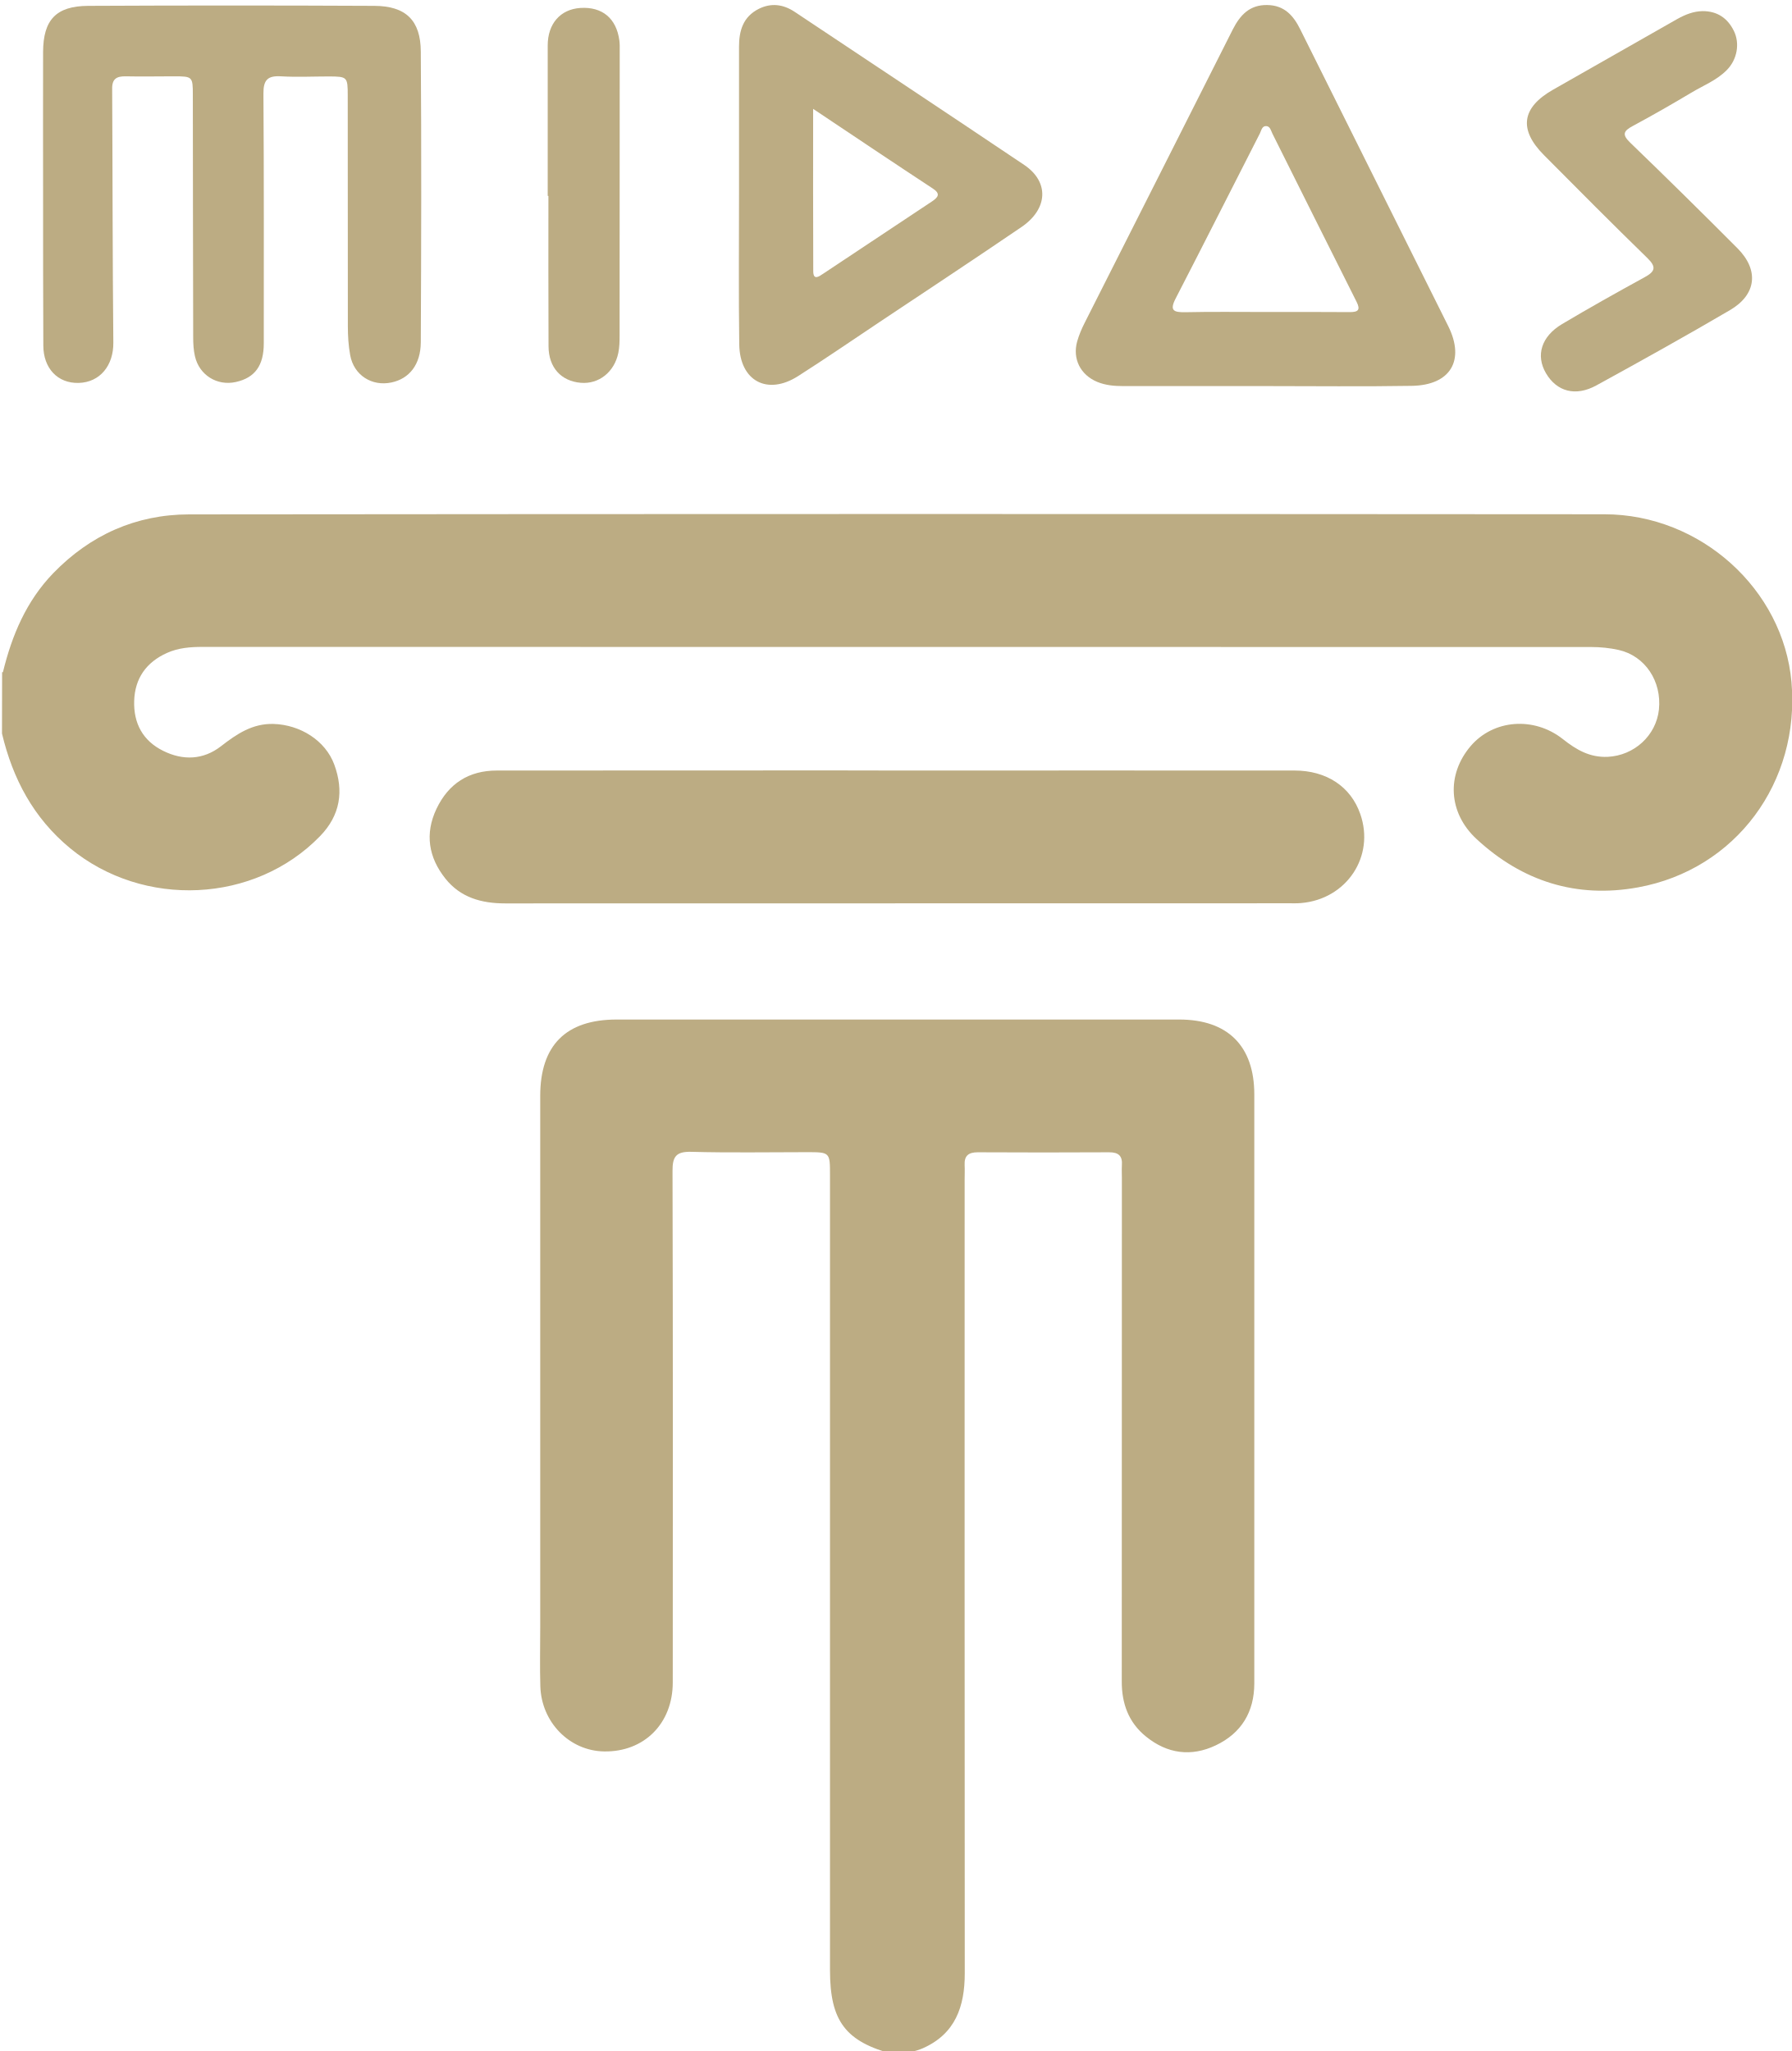
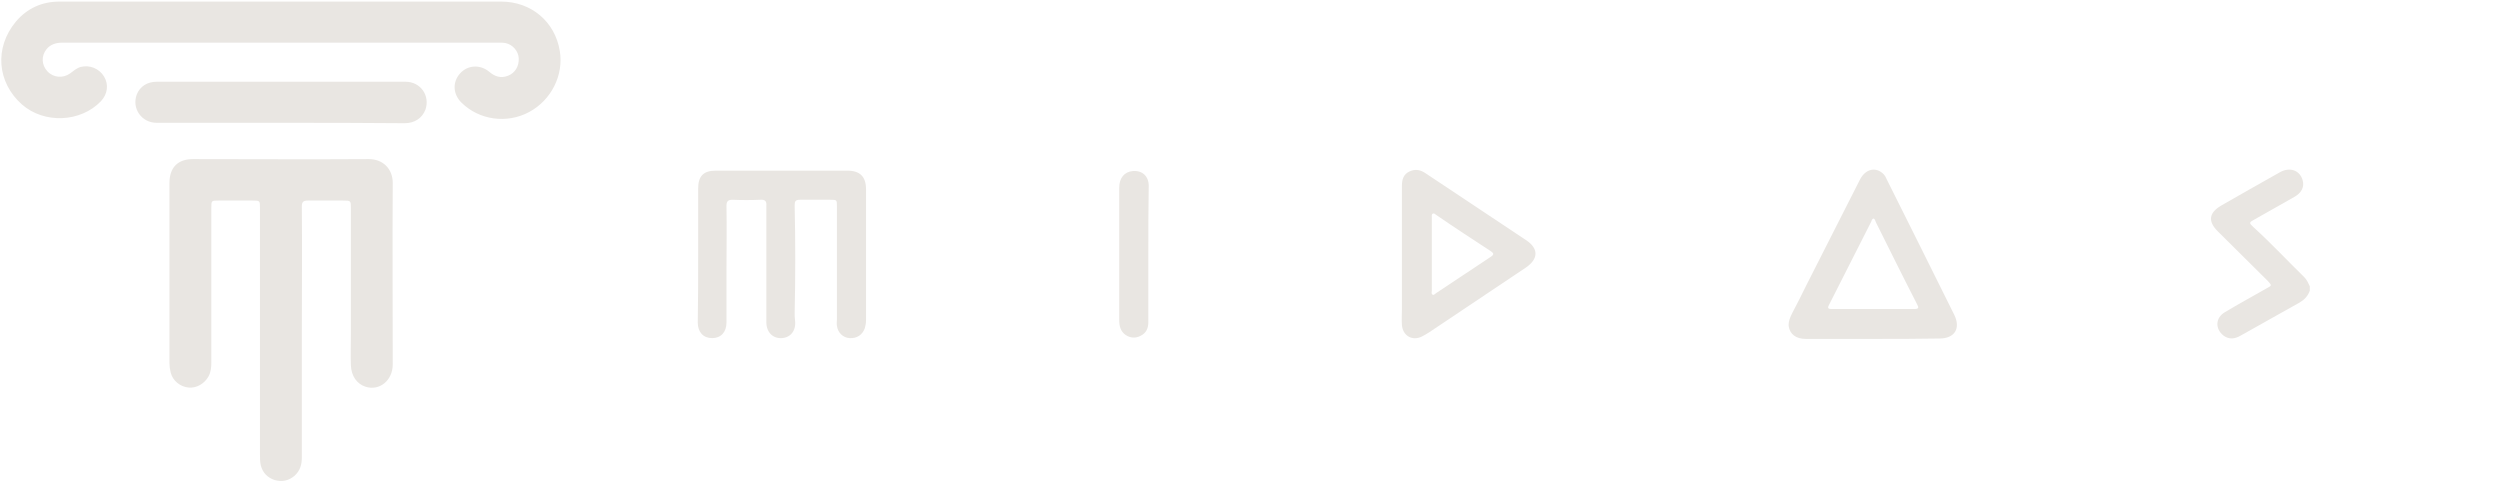
- <svg xmlns="http://www.w3.org/2000/svg" enable-background="new 0 0 153 175.25" version="1.1" viewBox="0 0 153 175.2" xml:space="preserve">
-   <style type="text/css">
- 	.st0{fill:#BCAC83;}
- </style>
-   <path class="st0" d="m76.38 175.5c-4.16-1.09-5.49-2.83-5.49-7.21v-67.9c0-1.97 0-1.97-1.99-1.97-3.29 0-6.57 0.06-9.86-0.03-1.29-0.03-1.61 0.4-1.6 1.64 0.04 14.56 0.03 29.12 0.02 43.69 0 3.51-2.45 5.95-5.87 5.89-2.95-0.05-5.35-2.49-5.44-5.57-0.05-1.66-0.01-3.33-0.01-4.99v-45.43c0-4.33 2.2-6.53 6.53-6.53h48.05c4.14 0 6.41 2.26 6.41 6.4v50.3c0 2.44-1.1 4.26-3.29 5.3-2.1 1-4.15 0.72-5.96-0.75-1.49-1.2-2.08-2.83-2.07-4.73 0.01-14.31 0.01-28.63 0.01-42.94 0-0.37-0.02-0.75 0-1.12 0.06-0.79-0.26-1.12-1.08-1.12-3.74 0.02-7.49 0.02-11.23 0-0.8 0-1.16 0.3-1.12 1.1 0.02 0.41 0 0.83 0 1.25 0 22.59-0.01 45.18 0.01 67.78 0 2.84-0.8 5.18-3.59 6.41-0.6 0.26-1.27 0.37-1.91 0.55-0.19-0.02-0.36-0.02-0.52-0.02z" />
-   <path class="st0" d="m0.25 57.42c0.77-3.16 2-6.08 4.3-8.46 3.17-3.27 7.07-5.01 11.59-5.02 40.31-0.04 80.61-0.04 120.9-0.01 8.22 0.01 15.27 6.42 15.97 14.33 0.75 8.56-4.76 16.02-13.1 17.54-5.26 0.96-9.89-0.51-13.8-4.13-2.42-2.24-2.58-5.5-0.5-7.94 1.93-2.26 5.39-2.56 7.88-0.59 1.15 0.91 2.3 1.58 3.83 1.51 2.25-0.11 4.13-1.81 4.37-4.04 0.25-2.42-1.18-4.58-3.44-5.09-0.76-0.17-1.56-0.25-2.35-0.25-39.52-0.01-79.03-0.01-118.6-0.01-1.05 0-2.08 0.08-3.05 0.52-1.75 0.79-2.73 2.16-2.79 4.09-0.06 1.92 0.74 3.41 2.48 4.27 1.69 0.84 3.42 0.78 4.94-0.4 1.34-1.04 2.68-1.95 4.48-1.9 2.28 0.07 4.43 1.41 5.19 3.47 0.83 2.25 0.52 4.33-1.21 6.11-5.58 5.76-15.09 6.2-21.36 1.03-3.12-2.58-4.89-5.92-5.81-9.79 0.01-1.75 0.01-3.49 0.01-5.24z" />
-   <path class="st0" d="m76.75 65.82c11.27 0 22.54-0.01 33.81 0 2.75 0 4.81 1.38 5.62 3.71 1.27 3.62-1.16 7.28-5.05 7.61-0.33 0.03-0.66 0.02-1 0.02-22.33 0-44.66 0-66.99 0.01-2.02 0-3.81-0.5-5.1-2.12-1.44-1.81-1.77-3.83-0.76-5.96 1.03-2.16 2.76-3.27 5.16-3.27 9.61-0.01 19.21-0.01 28.82-0.01 1.83 0.01 3.66 0.01 5.49 0.01z" />
-   <path class="st0" d="m3.68 16.8c0-4.12-0.01-8.23 0-12.35 0.01-2.75 1.1-3.93 3.84-3.95 8.15-0.04 16.3-0.04 24.45 0 2.69 0.01 3.96 1.24 3.97 3.91 0.06 8.28 0.04 16.55 0 24.83-0.01 1.91-0.99 3.11-2.5 3.43-1.68 0.36-3.22-0.62-3.53-2.33-0.15-0.81-0.2-1.65-0.2-2.48-0.01-6.56 0-13.13-0.01-19.7 0-1.59-0.04-1.62-1.59-1.63-1.37 0-2.75 0.07-4.11-0.01-1.15-0.07-1.51 0.32-1.5 1.48 0.05 7.11 0.03 14.22 0.03 21.33 0 1.9-0.76 2.94-2.38 3.3-1.6 0.36-3.13-0.58-3.5-2.2-0.12-0.52-0.15-1.07-0.15-1.61-0.02-6.9-0.02-13.81-0.03-20.71 0-1.57-0.03-1.59-1.62-1.59-1.37 0-2.74 0.03-4.12 0-0.75-0.01-1.16 0.2-1.15 1.05 0.04 7.23 0.03 14.47 0.1 21.7 0.02 1.94-1.13 3.39-2.96 3.44-1.79 0.05-3.02-1.25-3.02-3.2-0.02-4.22-0.02-8.47-0.02-12.71z" />
-   <path class="st0" d="m108 32.98h-12.09c-0.76 0-1.5-0.07-2.2-0.36-1.43-0.6-2.12-1.96-1.71-3.45 0.16-0.56 0.39-1.1 0.65-1.61 4.21-8.35 8.44-16.69 12.64-25.04 0.63-1.24 1.45-2.12 2.95-2.09 1.45 0.02 2.23 0.89 2.82 2.09 4.2 8.45 8.43 16.88 12.63 25.33 1.46 2.93 0.2 5.05-3.1 5.11-4.2 0.07-8.39 0.02-12.59 0.02zm0.05-6.33c2.41 0 4.82-0.01 7.24 0.01 0.69 0 0.93-0.17 0.58-0.87-2.41-4.79-4.8-9.59-7.2-14.39-0.12-0.25-0.19-0.62-0.53-0.63-0.35-0.01-0.41 0.37-0.53 0.62-2.4 4.7-4.78 9.42-7.2 14.11-0.53 1.03-0.17 1.18 0.79 1.17 2.28-0.05 4.57-0.02 6.85-0.02z" />
-   <path class="st0" d="m63.12 16.59v-12.6c0-1.37 0.35-2.56 1.68-3.23 1.06-0.53 2.09-0.4 3.07 0.25 6.54 4.36 13.09 8.7 19.61 13.08 2.14 1.44 2.04 3.75-0.23 5.3-4.02 2.74-8.08 5.42-12.13 8.12-2.32 1.55-4.61 3.12-6.96 4.62-2.62 1.67-4.97 0.42-5.02-2.7-0.06-4.28-0.02-8.56-0.02-12.84zm6.33-7.29c0 4.84-0.01 9.35 0.01 13.86 0 0.8 0.47 0.48 0.82 0.24 3.11-2.06 6.22-4.14 9.33-6.2 0.52-0.35 0.74-0.65 0.07-1.09-3.32-2.18-6.62-4.4-10.23-6.81z" />
-   <path class="st0" d="m145.4 0.95c1.26-0.01 2.15 0.59 2.69 1.69 0.53 1.08 0.28 2.45-0.6 3.34-0.86 0.88-2.01 1.32-3.04 1.94-1.64 0.98-3.3 1.93-4.99 2.84-0.78 0.42-0.96 0.72-0.22 1.43 3.08 2.97 6.13 5.98 9.16 9.02 1.85 1.86 1.63 3.95-0.64 5.28-3.77 2.21-7.58 4.33-11.41 6.43-1.78 0.98-3.39 0.53-4.31-1.04-0.89-1.52-0.4-3.14 1.38-4.2 2.32-1.38 4.68-2.7 7.05-4 0.88-0.48 1.03-0.86 0.24-1.63-2.98-2.9-5.91-5.85-8.84-8.8-2.18-2.19-1.91-4.06 0.78-5.59 3.54-2.02 7.09-4.03 10.63-6.05 0.67-0.37 1.35-0.64 2.12-0.66z" />
-   <path class="st0" d="m46.78 16.73v-12.85c0-1.85 1.08-3.09 2.79-3.2 1.87-0.12 3.08 0.89 3.33 2.78 0.04 0.29 0.03 0.58 0.03 0.87 0 8.11 0 16.22-0.01 24.33 0 0.5-0.01 1-0.11 1.49-0.34 1.64-1.67 2.68-3.2 2.55-1.68-0.14-2.75-1.3-2.76-3.11-0.02-4.28-0.01-8.57-0.01-12.85-0.02-0.01-0.04-0.01-0.06-0.01z" />
+ <svg xmlns="http://www.w3.org/2000/svg" clip-rule="evenodd" fill-rule="evenodd" stroke-linejoin="round" stroke-miterlimit="2" version="1.1" viewBox="0 0 627 121" xml:space="preserve">
+   <g fill="#e9e6e2" fill-rule="nonzero">
+     <path d="m579.3 72.9c-0.5 1.4-1.4 2.3-2.6 3-4.9 2.8-9.9 5.5-14.8 8.3-1.4 0.8-2.8 1-4.2 0-2.2-1.7-2.1-4.5 0.3-5.9 3.5-2.1 7-4 10.5-6 1.3-0.7 1.3-0.7 0.3-1.8-4.2-4.2-8.4-8.3-12.6-12.5-2.5-2.5-2.2-4.6 0.8-6.4 4.9-2.8 9.8-5.6 14.8-8.4 2.5-1.4 5-0.5 5.7 2 0.5 1.7-0.3 3.2-2.1 4.2-3.3 1.9-6.6 3.7-9.9 5.6-1.5 0.8-1.5 0.9-0.3 2 4.4 4 8.5 8.4 12.7 12.5 0.7 0.7 1 1.5 1.4 2.3v1.1z" />
+     <path d="m75.7 83.4v31.3c0 1.8-0.4 3.3-1.8 4.6-1.5 1.3-3.2 1.6-5 1.1-1.8-0.6-3-1.8-3.5-3.7-0.2-0.9-0.2-1.8-0.2-2.7v-61.8c0-1.9 0-1.9-1.9-1.9h-8.5c-1.8 0-1.8 0-1.8 1.9v38.7c0 1.2-0.1 2.4-0.7 3.5-1 1.8-3 3-5 2.8-2.1-0.2-4-1.7-4.5-3.8-0.2-0.8-0.3-1.6-0.3-2.3v-45.2c0-3.9 2.1-6 5.9-6 14.7 0 29.4 0.1 44.1 0 3.5 0 6 2.4 6 6-0.1 15.2 0 30.4 0 45.5 0 4-3.3 6.7-6.8 5.6-2.2-0.7-3.6-2.7-3.7-5.4-0.1-2.6 0-5.2 0-7.9v-31.4c0-2 0-2-2-2h-8.8c-1.2 0-1.5 0.4-1.5 1.5 0.1 10.5 0 21 0 31.6z" />
+     <path d="m14.9 0.4h110.8c7.5 0 13.5 5 14.7 12.4 1 6-2.1 12.3-7.7 15.3s-12.5 2-16.9-2.3c-2.2-2.1-2.4-5.2-0.4-7.4 1.9-2.1 5-2.3 7.3-0.4 1.4 1.2 2.9 1.7 4.7 1s2.8-2.4 2.7-4.4c-0.1-1.8-1.5-3.4-3.3-3.8-0.5-0.1-1-0.1-1.5-0.1h-109.7c-1.5 0-2.9 0.4-3.9 1.6-1.4 1.7-1.3 4 0.2 5.6s3.9 1.8 5.7 0.5c0.8-0.6 1.6-1.3 2.6-1.6 2.3-0.6 4.7 0.4 5.9 2.4s0.9 4.4-0.8 6.2c-5.1 5.3-14.2 5.7-19.8 0.8-6.2-5.5-7-14.2-1.5-20.8 2.8-3.3 6.5-5 10.9-5z" />
+     <path d="m175.1 64v-16.7c0-3.1 1.3-4.5 4.4-4.5h33c3.2 0 4.7 1.5 4.7 4.7v32.8c0 0.7-0.1 1.3-0.3 2-0.6 1.7-2 2.6-3.8 2.5-1.7-0.1-3-1.4-3.2-3.1-0.1-0.5 0-1.1 0-1.6v-28.3c0-1.7 0-1.7-1.7-1.7h-7.6c-1.1 0-1.3 0.4-1.3 1.4 0.2 9 0.2 18 0 27 0 0.6 0 1.2 0.1 1.9 0.3 2.5-1.1 4.3-3.4 4.4-2.2 0.1-3.8-1.5-3.8-4v-29.2c0.1-1.1-0.3-1.6-1.5-1.5-2.3 0.1-4.7 0.1-7 0-1.1 0-1.5 0.4-1.5 1.5 0.1 5.5 0 11.1 0 16.6v12.7c0 2.4-1.4 3.9-3.6 3.9s-3.6-1.5-3.6-3.9c0.1-5.7 0.1-11.3 0.1-16.9z" />
+     <path d="m469.8 85h-16.9c-2.5 0-4-1.2-4.3-3.2-0.1-1.2 0.4-2.3 0.9-3.3 1.2-2.3 2.4-4.6 3.5-6.9 4.5-8.9 9-17.7 13.5-26.6 1.3-2.5 3.7-3.2 5.6-1.6 0.5 0.4 0.8 0.9 1 1.4 5.7 11.4 11.4 22.8 17 34.1 1.7 3.4 0.2 6-3.7 6-5.5 0.1-11.1 0.1-16.6 0.1zm0.1-30.2c-0.4 0.1-0.5 0.5-0.6 0.8-3.5 7-7.1 13.9-10.6 20.9-0.5 0.9 0 1 0.7 1h20.7c1.1 0 1.2-0.3 0.7-1.2-3.5-6.8-6.9-13.7-10.3-20.5-0.2-0.4-0.2-0.8-0.6-1z" />
+     <path d="m70.5 30.8h-31.2c-3.8 0-6.3-3.6-5-7.1 0.8-2 2.6-3.2 5-3.2h62.4c3.8 0 6.2 3.5 5 7-0.8 2.1-2.7 3.4-5.2 3.4-10.3-0.1-20.7-0.1-31-0.1z" />
+     <path d="m351.6 77.5v-30.9c0-1.6 0.4-2.9 1.9-3.6s2.8-0.4 4.1 0.5c8.4 5.6 16.8 11.2 25.1 16.7 3.2 2.1 3.2 4.7 0 6.9-8.1 5.4-16.1 10.8-24.2 16.2-0.6 0.4-1.3 0.8-1.9 1.1-2.4 1.2-4.8-0.2-5-2.9-0.1-1.3 0-2.7 0-4zm7.5-23v18.4c0 0.3-0.2 0.8 0.2 1 0.3 0.2 0.6-0.2 0.9-0.4 4.6-3 9.1-6.1 13.7-9.1 0.9-0.6 0.7-0.9 0-1.4-4.6-3-9.2-6-13.7-9.1-0.3-0.2-0.5-0.5-0.9-0.3-0.3 0.2-0.2 0.6-0.2 0.9z" />
+     <path d="m288 63.7v17.1c0 1.5-0.5 2.7-1.9 3.4-1.3 0.7-2.6 0.6-3.8-0.2-1.3-0.9-1.6-2.3-1.6-3.7v-33.2c0-2.5 1.3-4 3.4-4.2 2.4-0.2 4 1.3 4 3.7-0.1 5.8-0.1 11.5-0.1 17.1z" />
+   </g>
</svg>
